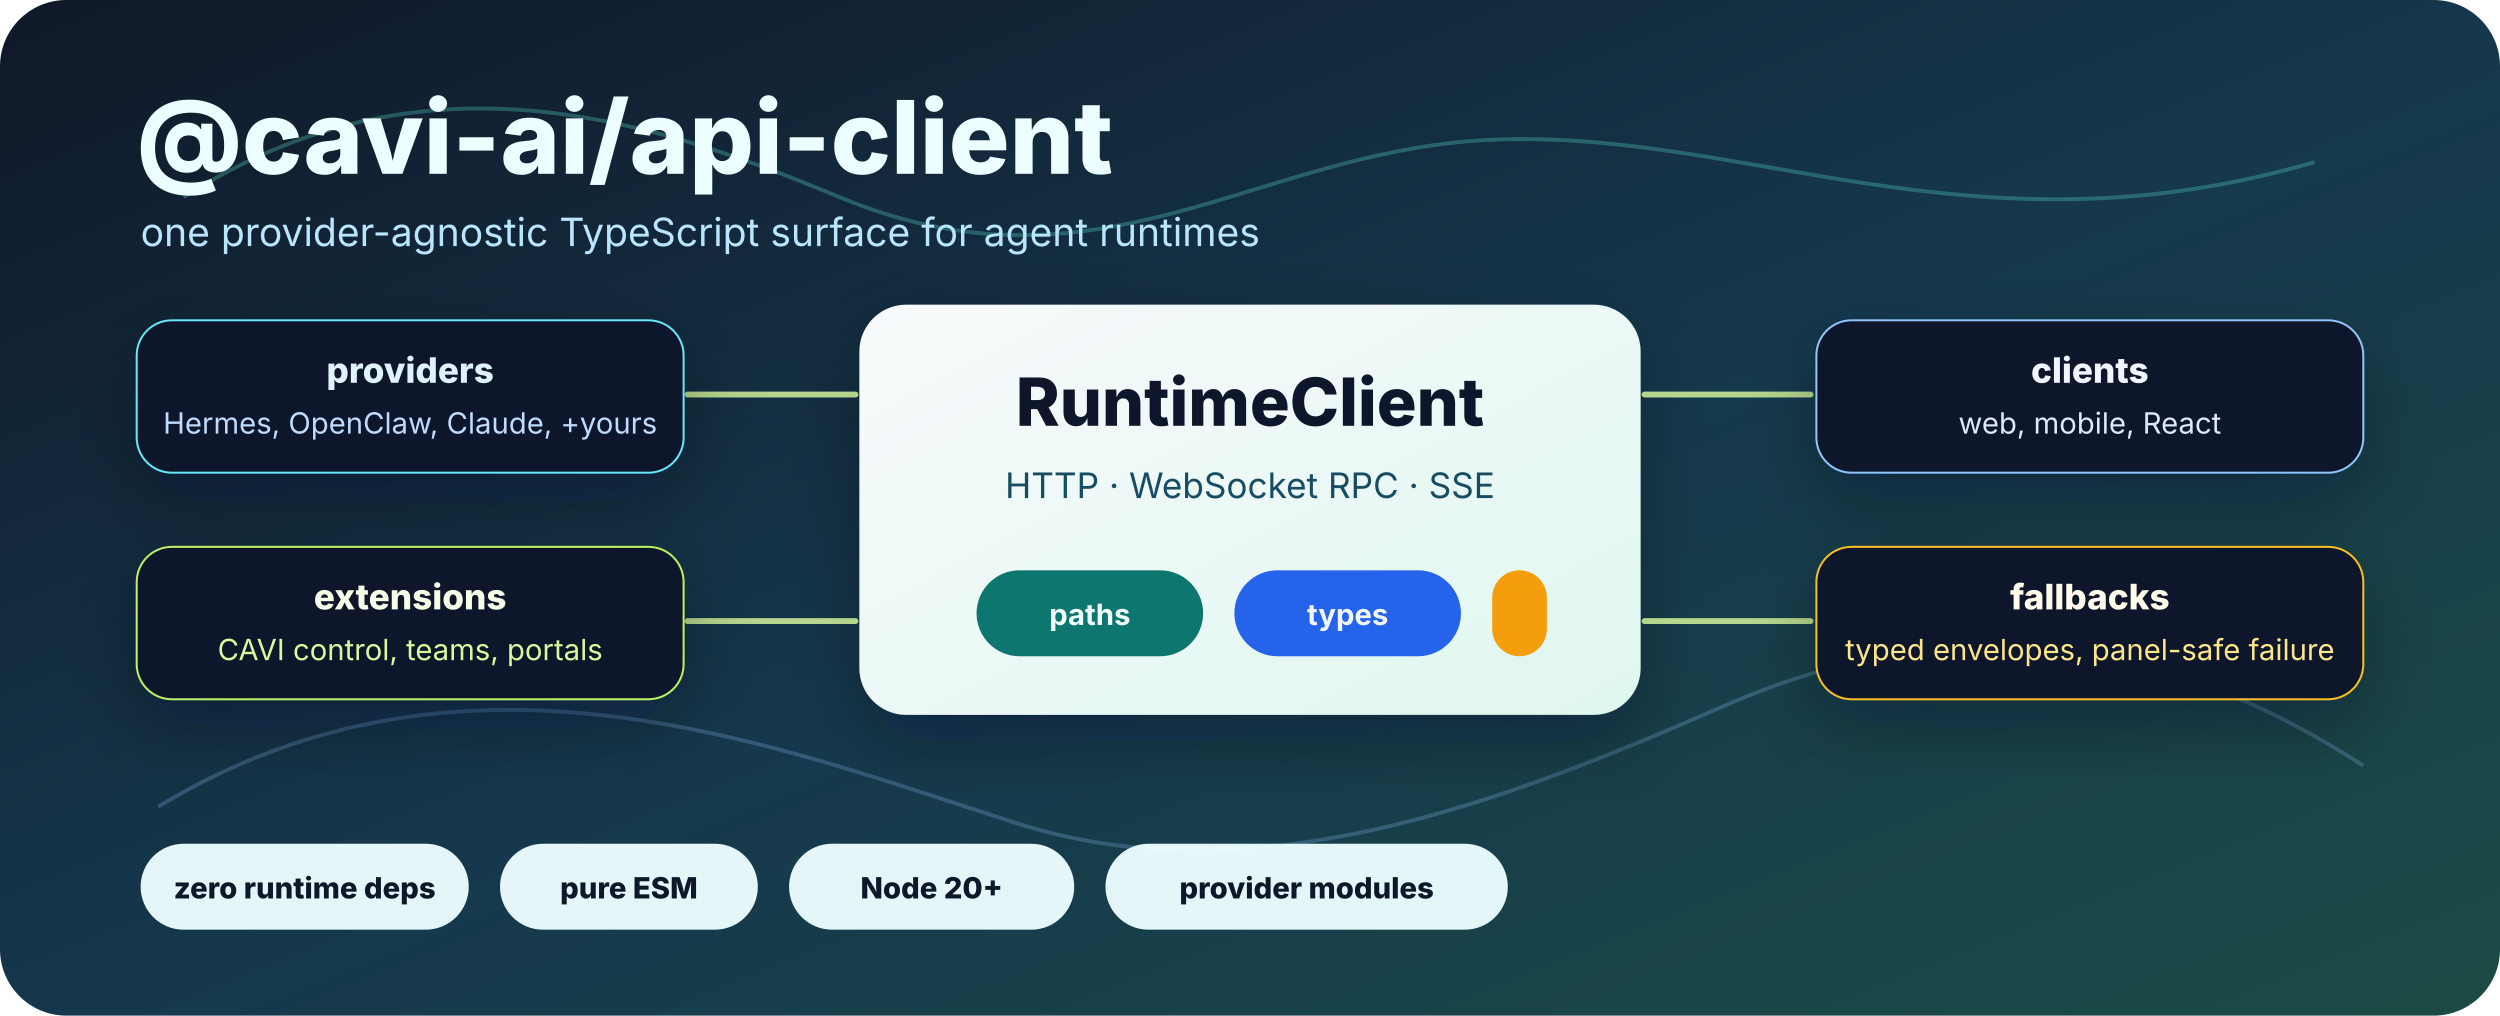
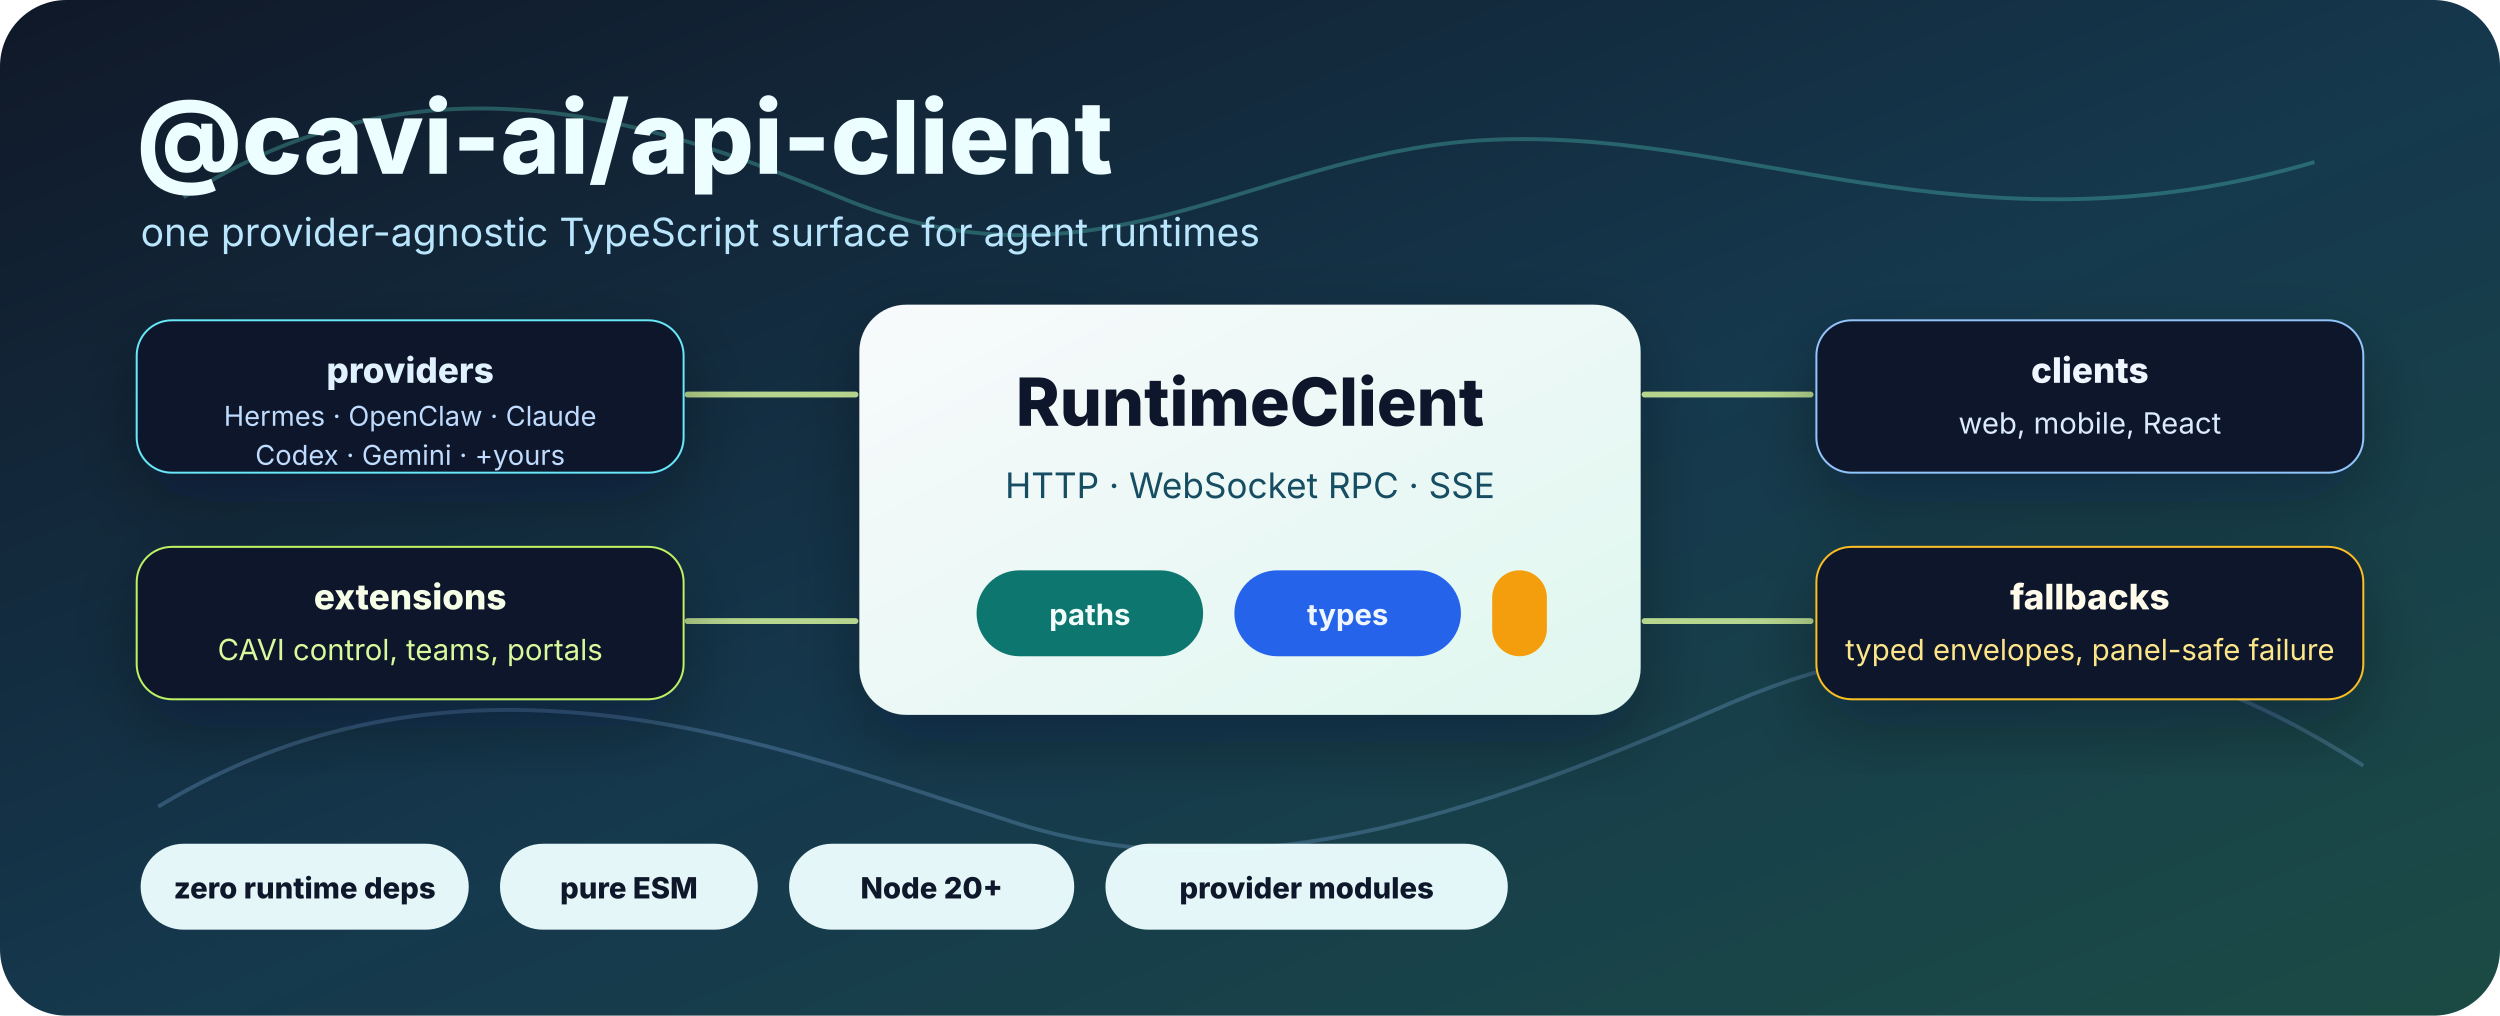
<svg xmlns="http://www.w3.org/2000/svg" width="1280" height="520" viewBox="0 0 1280 520" role="img" aria-labelledby="title desc">
  <defs>
    <linearGradient id="bg" x1="0" y1="0" x2="1" y2="1">
      <stop offset="0" stop-color="#101828" />
      <stop offset="0.52" stop-color="#15384d" />
      <stop offset="1" stop-color="#1b4b45" />
    </linearGradient>
    <linearGradient id="core" x1="0" y1="0" x2="1" y2="1">
      <stop offset="0" stop-color="#f8fafc" />
      <stop offset="1" stop-color="#dff7ef" />
    </linearGradient>
    <filter id="shadow" x="-20%" y="-20%" width="140%" height="140%">
      <feDropShadow dx="0" dy="14" stdDeviation="18" flood-color="#020617" flood-opacity="0.32" />
    </filter>
  </defs>
  <rect width="1280" height="520" rx="34" fill="url(#bg)" />
  <path d="M94 101 C213 25 327 58 430 101 C560 155 640 80 756 72 C889 63 1007 135 1185 83" fill="none" stroke="#5eead4" stroke-width="2" opacity="0.28" />
  <path d="M81 413 C238 318 397 382 519 421 C642 461 772 410 886 360 C996 313 1102 322 1210 392" fill="none" stroke="#93c5fd" stroke-width="2" opacity="0.24" />
  <g font-family="Inter, ui-sans-serif, system-ui, -apple-system, BlinkMacSystemFont, Segoe UI, sans-serif">
    <text x="70" y="89" fill="#ecfeff" font-size="52" font-weight="800" letter-spacing="0">@cavi-ai/api-client</text>
    <text x="72" y="126" fill="#bae6fd" font-size="20">one provider-agnostic TypeScript surface for agent runtimes</text>
    <g filter="url(#shadow)">
      <rect x="440" y="156" width="400" height="210" rx="24" fill="url(#core)" />
      <text x="640" y="218" fill="#0f172a" font-size="34" font-weight="800" text-anchor="middle">RuntimeClient</text>
      <text x="640" y="255" fill="#164e63" font-size="18" text-anchor="middle">HTTP · WebSocket RPC · SSE</text>
      <rect x="500" y="292" width="116" height="44" rx="22" fill="#0f766e" />
      <text x="558" y="320" fill="#f0fdfa" font-size="15" font-weight="700" text-anchor="middle">paths</text>
      <rect x="632" y="292" width="116" height="44" rx="22" fill="#2563eb" />
      <text x="690" y="320" fill="#eff6ff" font-size="15" font-weight="700" text-anchor="middle">types</text>
      <rect x="764" y="292" width="28" height="44" rx="14" fill="#f59e0b" />
    </g>
    <g fill="none" stroke="#d9f99d" stroke-width="3" stroke-linecap="round" opacity="0.82">
      <path d="M352 202 H438" />
      <path d="M352 318 H438" />
      <path d="M842 202 H927" />
      <path d="M842 318 H927" />
    </g>
    <g filter="url(#shadow)">
      <rect x="70" y="164" width="280" height="78" rx="18" fill="#0f172a" stroke="#67e8f9" />
      <text x="210" y="196" fill="#e0f2fe" font-size="18" font-weight="800" text-anchor="middle">providers</text>
-       <text x="210" y="222" fill="#bfdbfe" font-size="15" text-anchor="middle">Hermes, OpenClaw, Claude, +yours</text>
+       <text x="210" y="218" fill="#bfdbfe" font-size="14" text-anchor="middle">Hermes · OpenClaw · Claude</text>
+       <text x="210" y="238" fill="#bfdbfe" font-size="14" text-anchor="middle">Codex · Gemini · +yours</text>
      <rect x="70" y="280" width="280" height="78" rx="18" fill="#0f172a" stroke="#bef264" />
      <text x="210" y="312" fill="#f7fee7" font-size="18" font-weight="800" text-anchor="middle">extensions</text>
      <text x="210" y="338" fill="#d9f99d" font-size="15" text-anchor="middle">CAVI control, teams, portals</text>
      <rect x="930" y="164" width="280" height="78" rx="18" fill="#0f172a" stroke="#93c5fd" />
      <text x="1070" y="196" fill="#eff6ff" font-size="18" font-weight="800" text-anchor="middle">clients</text>
      <text x="1070" y="222" fill="#dbeafe" font-size="15" text-anchor="middle">web, mobile, React</text>
      <rect x="930" y="280" width="280" height="78" rx="18" fill="#0f172a" stroke="#fbbf24" />
      <text x="1070" y="312" fill="#fffbeb" font-size="18" font-weight="800" text-anchor="middle">fallbacks</text>
      <text x="1070" y="338" fill="#fde68a" font-size="15" text-anchor="middle">typed envelopes, panel-safe failure</text>
    </g>
    <g>
      <rect x="72" y="432" width="168" height="44" rx="22" fill="#ecfeff" opacity="0.96" />
      <text x="156" y="460" fill="#0f172a" font-size="15" font-weight="800" text-anchor="middle">zero runtime deps</text>
      <rect x="256" y="432" width="132" height="44" rx="22" fill="#ecfeff" opacity="0.96" />
      <text x="322" y="460" fill="#0f172a" font-size="15" font-weight="800" text-anchor="middle">pure ESM</text>
      <rect x="404" y="432" width="146" height="44" rx="22" fill="#ecfeff" opacity="0.96" />
      <text x="477" y="460" fill="#0f172a" font-size="15" font-weight="800" text-anchor="middle">Node 20+</text>
      <rect x="566" y="432" width="206" height="44" rx="22" fill="#ecfeff" opacity="0.96" />
      <text x="669" y="460" fill="#0f172a" font-size="15" font-weight="800" text-anchor="middle">provider modules</text>
    </g>
  </g>
</svg>
